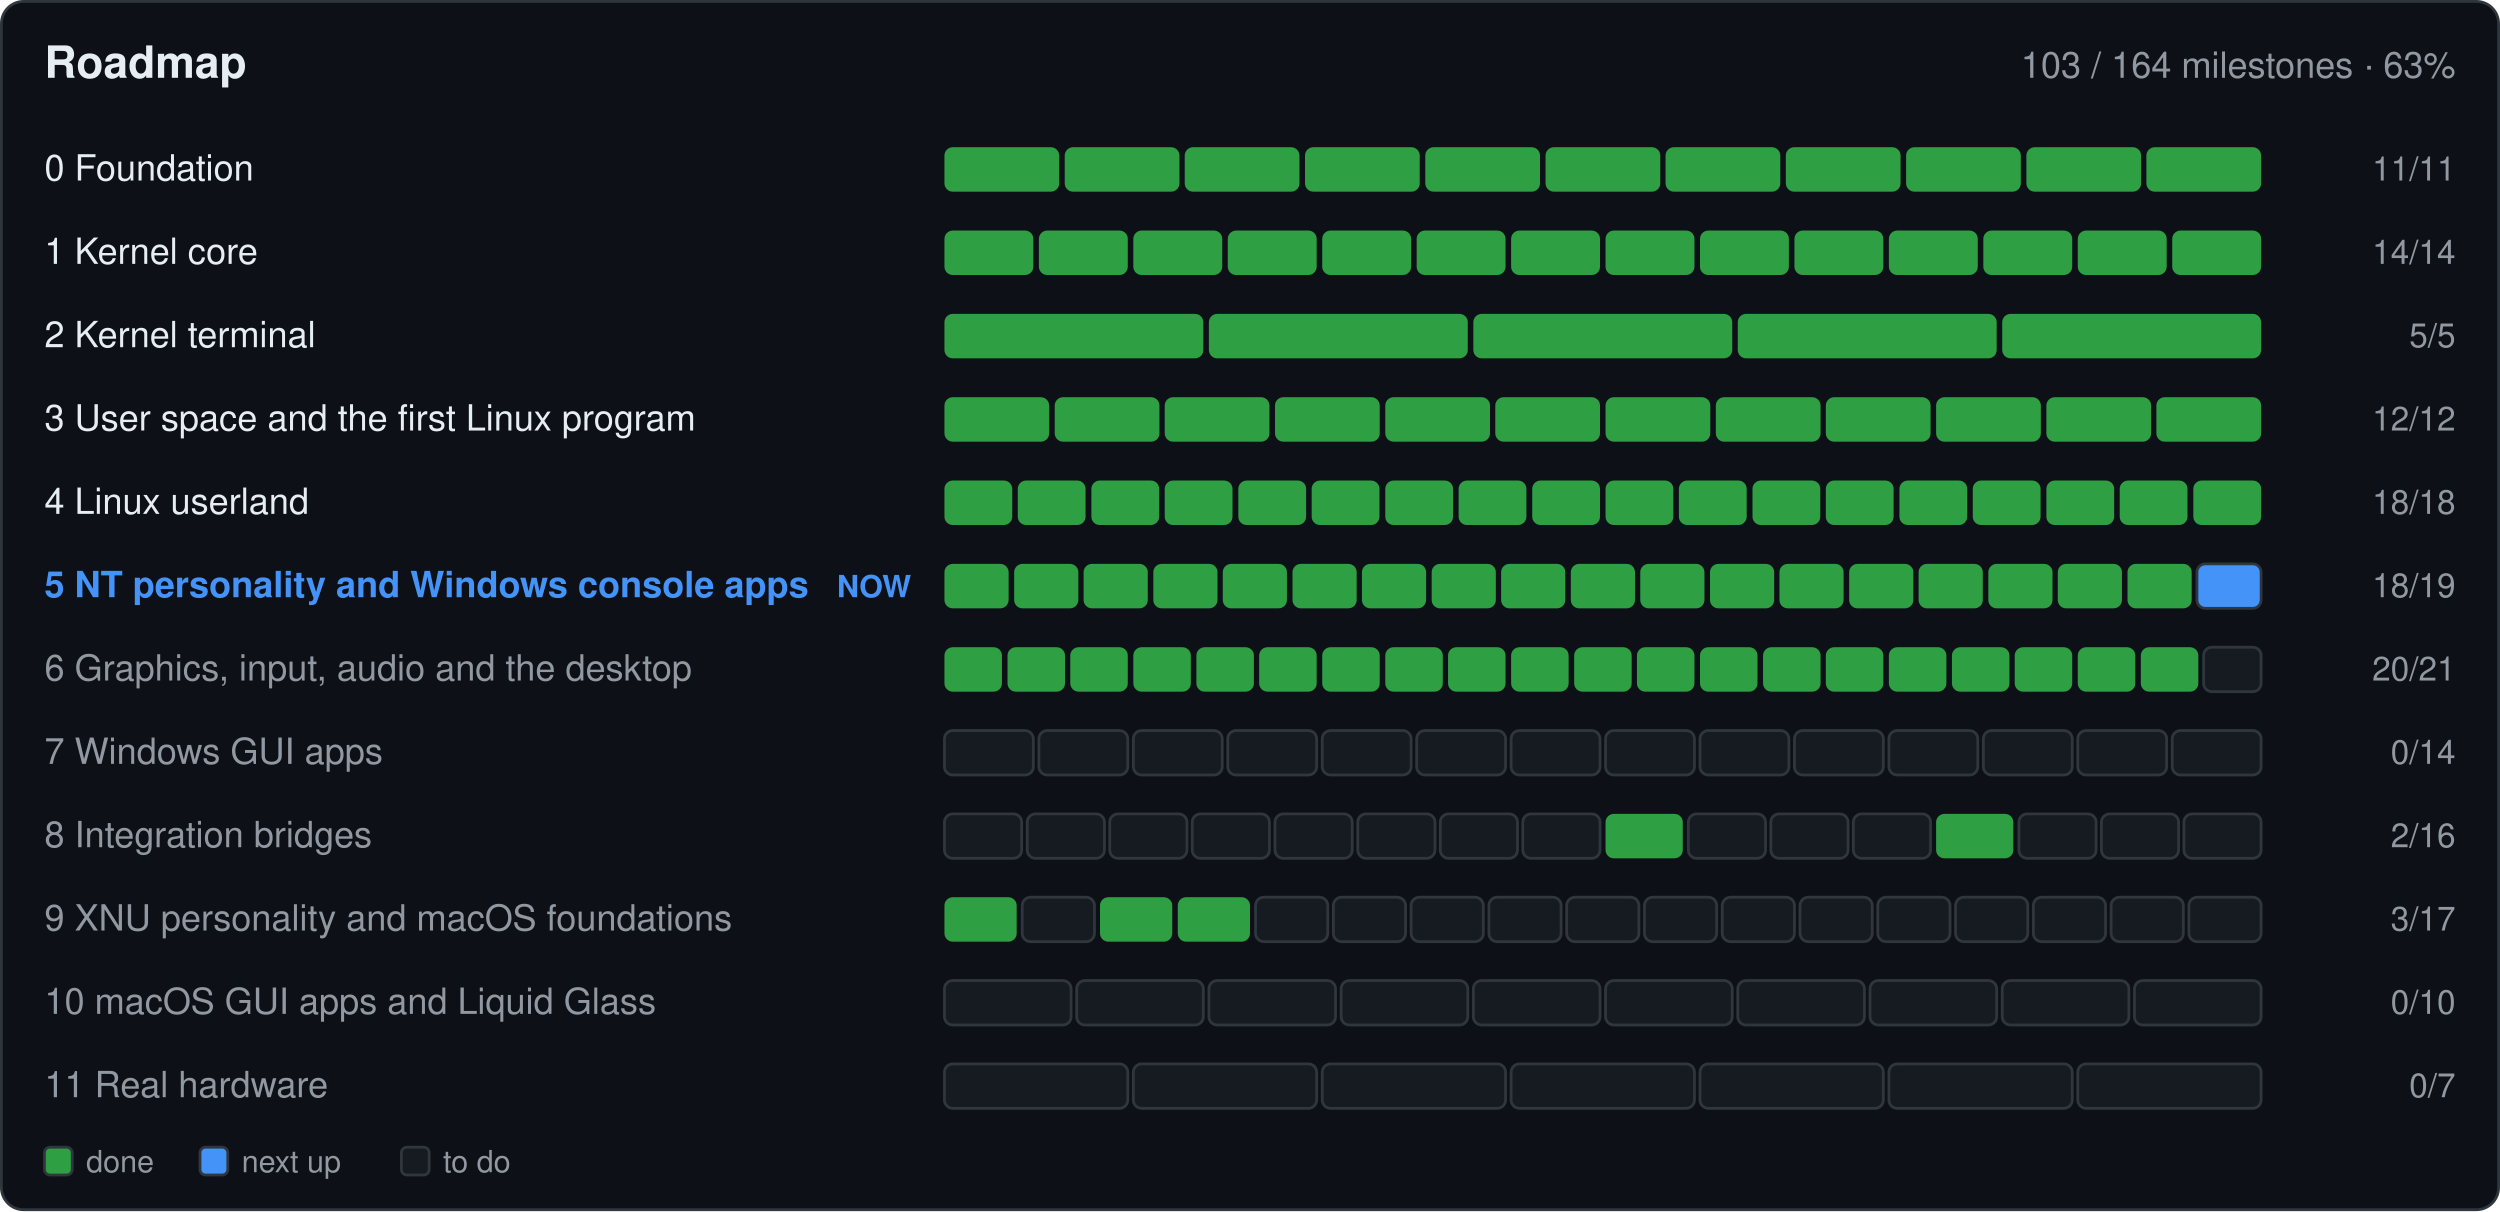
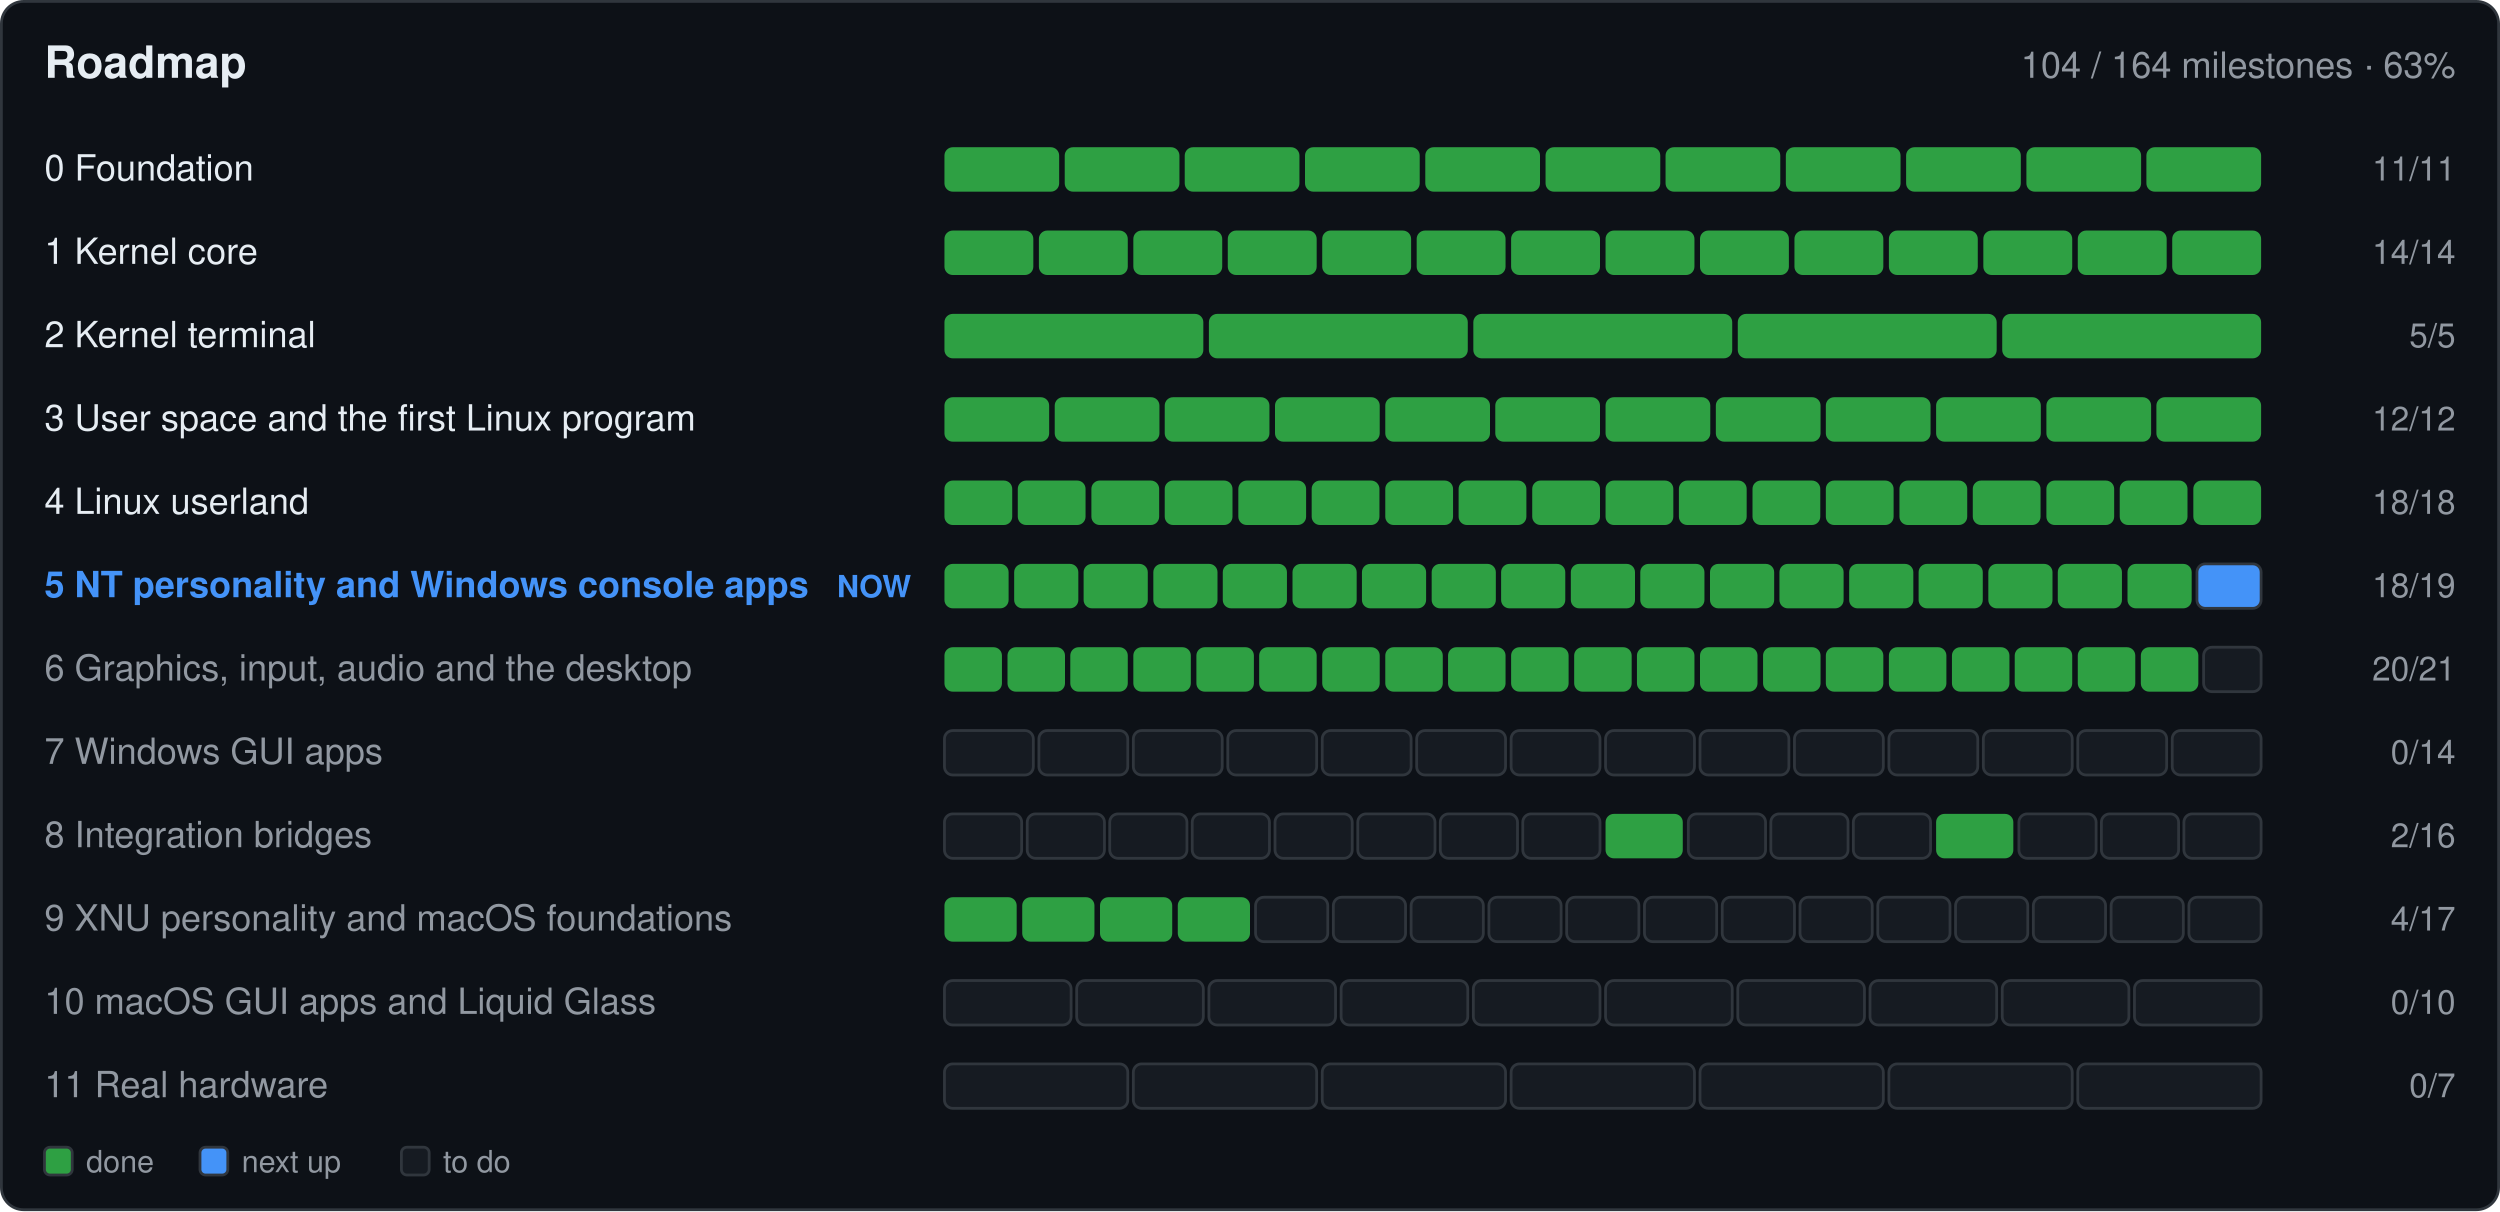
- <svg xmlns="http://www.w3.org/2000/svg" width="900" height="436" viewBox="0 0 900 436" role="img" aria-label="Roadmap: 103 of 164 milestones done">
+ <svg xmlns="http://www.w3.org/2000/svg" width="900" height="436" viewBox="0 0 900 436" role="img" aria-label="Roadmap: 104 of 164 milestones done">
  <rect x="0.5" y="0.5" width="899.0" height="435.0" fill="#0d1117" rx="8" stroke="#30363d" />
  <text x="16.0" y="28.0" font-family="-apple-system,BlinkMacSystemFont,'Segoe UI',Helvetica,Arial,sans-serif" font-size="16" font-weight="600" fill="#e6edf3" text-anchor="start">Roadmap</text>
-   <text x="884.0" y="28.0" font-family="-apple-system,BlinkMacSystemFont,'Segoe UI',Helvetica,Arial,sans-serif" font-size="13" font-weight="400" fill="#9198a1" text-anchor="end">103 / 164 milestones · 63%</text>
+   <text x="884.0" y="28.0" font-family="-apple-system,BlinkMacSystemFont,'Segoe UI',Helvetica,Arial,sans-serif" font-size="13" font-weight="400" fill="#9198a1" text-anchor="end">104 / 164 milestones · 63%</text>
  <text x="16.0" y="65.0" font-family="-apple-system,BlinkMacSystemFont,'Segoe UI',Helvetica,Arial,sans-serif" font-size="13" font-weight="400" fill="#e6edf3" text-anchor="start"> 0  Foundation</text>
  <g>
    <rect x="340.0" y="53.0" width="41.3" height="16.0" fill="#2ea043" rx="3" />
  </g>
  <g>
    <rect x="383.3" y="53.0" width="41.3" height="16.0" fill="#2ea043" rx="3" />
  </g>
  <g>
    <rect x="426.5" y="53.0" width="41.3" height="16.0" fill="#2ea043" rx="3" />
  </g>
  <g>
    <rect x="469.8" y="53.0" width="41.3" height="16.0" fill="#2ea043" rx="3" />
  </g>
  <g>
    <rect x="513.1" y="53.0" width="41.3" height="16.0" fill="#2ea043" rx="3" />
  </g>
  <g>
    <rect x="556.4" y="53.0" width="41.3" height="16.0" fill="#2ea043" rx="3" />
  </g>
  <g>
    <rect x="599.6" y="53.0" width="41.3" height="16.0" fill="#2ea043" rx="3" />
  </g>
  <g>
    <rect x="642.9" y="53.0" width="41.3" height="16.0" fill="#2ea043" rx="3" />
  </g>
  <g>
    <rect x="686.2" y="53.0" width="41.3" height="16.0" fill="#2ea043" rx="3" />
  </g>
  <g>
    <rect x="729.5" y="53.0" width="41.3" height="16.0" fill="#2ea043" rx="3" />
  </g>
  <g>
    <rect x="772.7" y="53.0" width="41.3" height="16.0" fill="#2ea043" rx="3" />
  </g>
  <text x="884.0" y="65.0" font-family="-apple-system,BlinkMacSystemFont,'Segoe UI',Helvetica,Arial,sans-serif" font-size="12" font-weight="400" fill="#9198a1" text-anchor="end">11/11</text>
  <text x="16.0" y="95.0" font-family="-apple-system,BlinkMacSystemFont,'Segoe UI',Helvetica,Arial,sans-serif" font-size="13" font-weight="400" fill="#e6edf3" text-anchor="start"> 1  Kernel core</text>
  <g>
    <rect x="340.0" y="83.0" width="32.0" height="16.0" fill="#2ea043" rx="3" />
  </g>
  <g>
    <rect x="374.0" y="83.0" width="32.0" height="16.0" fill="#2ea043" rx="3" />
  </g>
  <g>
    <rect x="408.0" y="83.0" width="32.0" height="16.0" fill="#2ea043" rx="3" />
  </g>
  <g>
    <rect x="442.0" y="83.0" width="32.0" height="16.0" fill="#2ea043" rx="3" />
  </g>
  <g>
    <rect x="476.0" y="83.0" width="32.0" height="16.0" fill="#2ea043" rx="3" />
  </g>
  <g>
    <rect x="510.0" y="83.0" width="32.0" height="16.0" fill="#2ea043" rx="3" />
  </g>
  <g>
    <rect x="544.0" y="83.0" width="32.0" height="16.0" fill="#2ea043" rx="3" />
  </g>
  <g>
    <rect x="578.0" y="83.0" width="32.0" height="16.0" fill="#2ea043" rx="3" />
  </g>
  <g>
    <rect x="612.0" y="83.0" width="32.0" height="16.0" fill="#2ea043" rx="3" />
  </g>
  <g>
    <rect x="646.0" y="83.0" width="32.0" height="16.0" fill="#2ea043" rx="3" />
  </g>
  <g>
    <rect x="680.0" y="83.0" width="32.0" height="16.0" fill="#2ea043" rx="3" />
  </g>
  <g>
    <rect x="714.0" y="83.0" width="32.0" height="16.0" fill="#2ea043" rx="3" />
  </g>
  <g>
    <rect x="748.0" y="83.0" width="32.0" height="16.0" fill="#2ea043" rx="3" />
  </g>
  <g>
    <rect x="782.0" y="83.0" width="32.0" height="16.0" fill="#2ea043" rx="3" />
  </g>
  <text x="884.0" y="95.0" font-family="-apple-system,BlinkMacSystemFont,'Segoe UI',Helvetica,Arial,sans-serif" font-size="12" font-weight="400" fill="#9198a1" text-anchor="end">14/14</text>
  <text x="16.0" y="125.0" font-family="-apple-system,BlinkMacSystemFont,'Segoe UI',Helvetica,Arial,sans-serif" font-size="13" font-weight="400" fill="#e6edf3" text-anchor="start"> 2  Kernel terminal</text>
  <g>
    <rect x="340.0" y="113.0" width="93.2" height="16.0" fill="#2ea043" rx="3" />
  </g>
  <g>
    <rect x="435.2" y="113.0" width="93.2" height="16.0" fill="#2ea043" rx="3" />
  </g>
  <g>
    <rect x="530.4" y="113.0" width="93.2" height="16.0" fill="#2ea043" rx="3" />
  </g>
  <g>
    <rect x="625.6" y="113.0" width="93.2" height="16.0" fill="#2ea043" rx="3" />
  </g>
  <g>
    <rect x="720.8" y="113.0" width="93.2" height="16.0" fill="#2ea043" rx="3" />
  </g>
  <text x="884.0" y="125.0" font-family="-apple-system,BlinkMacSystemFont,'Segoe UI',Helvetica,Arial,sans-serif" font-size="12" font-weight="400" fill="#9198a1" text-anchor="end">5/5</text>
  <text x="16.0" y="155.0" font-family="-apple-system,BlinkMacSystemFont,'Segoe UI',Helvetica,Arial,sans-serif" font-size="13" font-weight="400" fill="#e6edf3" text-anchor="start"> 3  User space and the first Linux program</text>
  <g>
    <rect x="340.0" y="143.0" width="37.7" height="16.0" fill="#2ea043" rx="3" />
  </g>
  <g>
    <rect x="379.7" y="143.0" width="37.7" height="16.0" fill="#2ea043" rx="3" />
  </g>
  <g>
    <rect x="419.3" y="143.0" width="37.7" height="16.0" fill="#2ea043" rx="3" />
  </g>
  <g>
    <rect x="459.0" y="143.0" width="37.7" height="16.0" fill="#2ea043" rx="3" />
  </g>
  <g>
    <rect x="498.7" y="143.0" width="37.7" height="16.0" fill="#2ea043" rx="3" />
  </g>
  <g>
    <rect x="538.3" y="143.0" width="37.7" height="16.0" fill="#2ea043" rx="3" />
  </g>
  <g>
    <rect x="578.0" y="143.0" width="37.7" height="16.0" fill="#2ea043" rx="3" />
  </g>
  <g>
    <rect x="617.7" y="143.0" width="37.7" height="16.0" fill="#2ea043" rx="3" />
  </g>
  <g>
    <rect x="657.3" y="143.0" width="37.7" height="16.0" fill="#2ea043" rx="3" />
  </g>
  <g>
    <rect x="697.0" y="143.0" width="37.7" height="16.0" fill="#2ea043" rx="3" />
  </g>
  <g>
    <rect x="736.7" y="143.0" width="37.7" height="16.0" fill="#2ea043" rx="3" />
  </g>
  <g>
    <rect x="776.3" y="143.0" width="37.7" height="16.0" fill="#2ea043" rx="3" />
  </g>
  <text x="884.0" y="155.0" font-family="-apple-system,BlinkMacSystemFont,'Segoe UI',Helvetica,Arial,sans-serif" font-size="12" font-weight="400" fill="#9198a1" text-anchor="end">12/12</text>
  <text x="16.0" y="185.0" font-family="-apple-system,BlinkMacSystemFont,'Segoe UI',Helvetica,Arial,sans-serif" font-size="13" font-weight="400" fill="#e6edf3" text-anchor="start"> 4  Linux userland</text>
  <g>
    <rect x="340.0" y="173.0" width="24.4" height="16.0" fill="#2ea043" rx="3" />
  </g>
  <g>
    <rect x="366.4" y="173.0" width="24.4" height="16.0" fill="#2ea043" rx="3" />
  </g>
  <g>
    <rect x="392.9" y="173.0" width="24.4" height="16.0" fill="#2ea043" rx="3" />
  </g>
  <g>
    <rect x="419.3" y="173.0" width="24.4" height="16.0" fill="#2ea043" rx="3" />
  </g>
  <g>
    <rect x="445.8" y="173.0" width="24.4" height="16.0" fill="#2ea043" rx="3" />
  </g>
  <g>
    <rect x="472.2" y="173.0" width="24.4" height="16.0" fill="#2ea043" rx="3" />
  </g>
  <g>
    <rect x="498.7" y="173.0" width="24.4" height="16.0" fill="#2ea043" rx="3" />
  </g>
  <g>
    <rect x="525.1" y="173.0" width="24.4" height="16.0" fill="#2ea043" rx="3" />
  </g>
  <g>
    <rect x="551.6" y="173.0" width="24.4" height="16.0" fill="#2ea043" rx="3" />
  </g>
  <g>
    <rect x="578.0" y="173.0" width="24.4" height="16.0" fill="#2ea043" rx="3" />
  </g>
  <g>
    <rect x="604.4" y="173.0" width="24.4" height="16.0" fill="#2ea043" rx="3" />
  </g>
  <g>
    <rect x="630.9" y="173.0" width="24.4" height="16.0" fill="#2ea043" rx="3" />
  </g>
  <g>
    <rect x="657.3" y="173.0" width="24.4" height="16.0" fill="#2ea043" rx="3" />
  </g>
  <g>
    <rect x="683.8" y="173.0" width="24.4" height="16.0" fill="#2ea043" rx="3" />
  </g>
  <g>
    <rect x="710.2" y="173.0" width="24.4" height="16.0" fill="#2ea043" rx="3" />
  </g>
  <g>
    <rect x="736.7" y="173.0" width="24.4" height="16.0" fill="#2ea043" rx="3" />
  </g>
  <g>
    <rect x="763.1" y="173.0" width="24.4" height="16.0" fill="#2ea043" rx="3" />
  </g>
  <g>
    <rect x="789.6" y="173.0" width="24.4" height="16.0" fill="#2ea043" rx="3" />
  </g>
  <text x="884.0" y="185.0" font-family="-apple-system,BlinkMacSystemFont,'Segoe UI',Helvetica,Arial,sans-serif" font-size="12" font-weight="400" fill="#9198a1" text-anchor="end">18/18</text>
  <text x="16.0" y="215.0" font-family="-apple-system,BlinkMacSystemFont,'Segoe UI',Helvetica,Arial,sans-serif" font-size="13" font-weight="600" fill="#4493f8" text-anchor="start"> 5  NT personality and Windows console apps</text>
  <text x="328.0" y="215.0" font-family="-apple-system,BlinkMacSystemFont,'Segoe UI',Helvetica,Arial,sans-serif" font-size="11" font-weight="600" fill="#4493f8" text-anchor="end">NOW</text>
  <g>
    <rect x="340.0" y="203.0" width="23.1" height="16.0" fill="#2ea043" rx="3" />
  </g>
  <g>
    <rect x="365.1" y="203.0" width="23.1" height="16.0" fill="#2ea043" rx="3" />
  </g>
  <g>
    <rect x="390.1" y="203.0" width="23.1" height="16.0" fill="#2ea043" rx="3" />
  </g>
  <g>
    <rect x="415.2" y="203.0" width="23.1" height="16.0" fill="#2ea043" rx="3" />
  </g>
  <g>
    <rect x="440.2" y="203.0" width="23.1" height="16.0" fill="#2ea043" rx="3" />
  </g>
  <g>
    <rect x="465.3" y="203.0" width="23.1" height="16.0" fill="#2ea043" rx="3" />
  </g>
  <g>
    <rect x="490.3" y="203.0" width="23.1" height="16.0" fill="#2ea043" rx="3" />
  </g>
  <g>
    <rect x="515.4" y="203.0" width="23.1" height="16.0" fill="#2ea043" rx="3" />
  </g>
  <g>
    <rect x="540.4" y="203.0" width="23.1" height="16.0" fill="#2ea043" rx="3" />
  </g>
  <g>
    <rect x="565.5" y="203.0" width="23.1" height="16.0" fill="#2ea043" rx="3" />
  </g>
  <g>
    <rect x="590.5" y="203.0" width="23.1" height="16.0" fill="#2ea043" rx="3" />
  </g>
  <g>
    <rect x="615.6" y="203.0" width="23.1" height="16.0" fill="#2ea043" rx="3" />
  </g>
  <g>
    <rect x="640.6" y="203.0" width="23.1" height="16.0" fill="#2ea043" rx="3" />
  </g>
  <g>
    <rect x="665.7" y="203.0" width="23.1" height="16.0" fill="#2ea043" rx="3" />
  </g>
  <g>
    <rect x="690.7" y="203.0" width="23.1" height="16.0" fill="#2ea043" rx="3" />
  </g>
  <g>
    <rect x="715.8" y="203.0" width="23.1" height="16.0" fill="#2ea043" rx="3" />
  </g>
  <g>
    <rect x="740.8" y="203.0" width="23.1" height="16.0" fill="#2ea043" rx="3" />
  </g>
  <g>
    <rect x="765.9" y="203.0" width="23.1" height="16.0" fill="#2ea043" rx="3" />
  </g>
  <g>
    <rect x="790.9" y="203.0" width="23.1" height="16.0" fill="#4493f8" rx="3" stroke="#30363d" />
  </g>
  <text x="884.0" y="215.0" font-family="-apple-system,BlinkMacSystemFont,'Segoe UI',Helvetica,Arial,sans-serif" font-size="12" font-weight="400" fill="#9198a1" text-anchor="end">18/19</text>
  <text x="16.0" y="245.0" font-family="-apple-system,BlinkMacSystemFont,'Segoe UI',Helvetica,Arial,sans-serif" font-size="13" font-weight="400" fill="#9198a1" text-anchor="start"> 6  Graphics, input, audio and the desktop</text>
  <g>
    <rect x="340.0" y="233.0" width="20.7" height="16.0" fill="#2ea043" rx="3" />
  </g>
  <g>
    <rect x="362.7" y="233.0" width="20.7" height="16.0" fill="#2ea043" rx="3" />
  </g>
  <g>
    <rect x="385.3" y="233.0" width="20.7" height="16.0" fill="#2ea043" rx="3" />
  </g>
  <g>
    <rect x="408.0" y="233.0" width="20.7" height="16.0" fill="#2ea043" rx="3" />
  </g>
  <g>
    <rect x="430.7" y="233.0" width="20.7" height="16.0" fill="#2ea043" rx="3" />
  </g>
  <g>
    <rect x="453.3" y="233.0" width="20.7" height="16.0" fill="#2ea043" rx="3" />
  </g>
  <g>
    <rect x="476.0" y="233.0" width="20.7" height="16.0" fill="#2ea043" rx="3" />
  </g>
  <g>
    <rect x="498.7" y="233.0" width="20.7" height="16.0" fill="#2ea043" rx="3" />
  </g>
  <g>
    <rect x="521.3" y="233.0" width="20.7" height="16.0" fill="#2ea043" rx="3" />
  </g>
  <g>
    <rect x="544.0" y="233.0" width="20.7" height="16.0" fill="#2ea043" rx="3" />
  </g>
  <g>
    <rect x="566.7" y="233.0" width="20.7" height="16.0" fill="#2ea043" rx="3" />
  </g>
  <g>
    <rect x="589.3" y="233.0" width="20.7" height="16.0" fill="#2ea043" rx="3" />
  </g>
  <g>
    <rect x="612.0" y="233.0" width="20.7" height="16.0" fill="#2ea043" rx="3" />
  </g>
  <g>
    <rect x="634.7" y="233.0" width="20.7" height="16.0" fill="#2ea043" rx="3" />
  </g>
  <g>
    <rect x="657.3" y="233.0" width="20.7" height="16.0" fill="#2ea043" rx="3" />
  </g>
  <g>
    <rect x="680.0" y="233.0" width="20.7" height="16.0" fill="#2ea043" rx="3" />
  </g>
  <g>
    <rect x="702.7" y="233.0" width="20.7" height="16.0" fill="#2ea043" rx="3" />
  </g>
  <g>
    <rect x="725.3" y="233.0" width="20.7" height="16.0" fill="#2ea043" rx="3" />
  </g>
  <g>
    <rect x="748.0" y="233.0" width="20.7" height="16.0" fill="#2ea043" rx="3" />
  </g>
  <g>
    <rect x="770.7" y="233.0" width="20.7" height="16.0" fill="#2ea043" rx="3" />
  </g>
  <g>
    <rect x="793.3" y="233.0" width="20.7" height="16.0" fill="#161b22" rx="3" stroke="#30363d" />
  </g>
  <text x="884.0" y="245.0" font-family="-apple-system,BlinkMacSystemFont,'Segoe UI',Helvetica,Arial,sans-serif" font-size="12" font-weight="400" fill="#9198a1" text-anchor="end">20/21</text>
  <text x="16.0" y="275.0" font-family="-apple-system,BlinkMacSystemFont,'Segoe UI',Helvetica,Arial,sans-serif" font-size="13" font-weight="400" fill="#9198a1" text-anchor="start"> 7  Windows GUI apps</text>
  <g>
    <rect x="340.0" y="263.0" width="32.0" height="16.0" fill="#161b22" rx="3" stroke="#30363d" />
  </g>
  <g>
    <rect x="374.0" y="263.0" width="32.0" height="16.0" fill="#161b22" rx="3" stroke="#30363d" />
  </g>
  <g>
    <rect x="408.0" y="263.0" width="32.0" height="16.0" fill="#161b22" rx="3" stroke="#30363d" />
  </g>
  <g>
    <rect x="442.0" y="263.0" width="32.0" height="16.0" fill="#161b22" rx="3" stroke="#30363d" />
  </g>
  <g>
    <rect x="476.0" y="263.0" width="32.0" height="16.0" fill="#161b22" rx="3" stroke="#30363d" />
  </g>
  <g>
    <rect x="510.0" y="263.0" width="32.0" height="16.0" fill="#161b22" rx="3" stroke="#30363d" />
  </g>
  <g>
    <rect x="544.0" y="263.0" width="32.0" height="16.0" fill="#161b22" rx="3" stroke="#30363d" />
  </g>
  <g>
    <rect x="578.0" y="263.0" width="32.0" height="16.0" fill="#161b22" rx="3" stroke="#30363d" />
  </g>
  <g>
    <rect x="612.0" y="263.0" width="32.0" height="16.0" fill="#161b22" rx="3" stroke="#30363d" />
  </g>
  <g>
    <rect x="646.0" y="263.0" width="32.0" height="16.0" fill="#161b22" rx="3" stroke="#30363d" />
  </g>
  <g>
    <rect x="680.0" y="263.0" width="32.0" height="16.0" fill="#161b22" rx="3" stroke="#30363d" />
  </g>
  <g>
    <rect x="714.0" y="263.0" width="32.0" height="16.0" fill="#161b22" rx="3" stroke="#30363d" />
  </g>
  <g>
    <rect x="748.0" y="263.0" width="32.0" height="16.0" fill="#161b22" rx="3" stroke="#30363d" />
  </g>
  <g>
    <rect x="782.0" y="263.0" width="32.0" height="16.0" fill="#161b22" rx="3" stroke="#30363d" />
  </g>
  <text x="884.0" y="275.0" font-family="-apple-system,BlinkMacSystemFont,'Segoe UI',Helvetica,Arial,sans-serif" font-size="12" font-weight="400" fill="#9198a1" text-anchor="end">0/14</text>
  <text x="16.0" y="305.0" font-family="-apple-system,BlinkMacSystemFont,'Segoe UI',Helvetica,Arial,sans-serif" font-size="13" font-weight="400" fill="#9198a1" text-anchor="start"> 8  Integration bridges</text>
  <g>
    <rect x="340.0" y="293.0" width="27.8" height="16.0" fill="#161b22" rx="3" stroke="#30363d" />
  </g>
  <g>
    <rect x="369.8" y="293.0" width="27.8" height="16.0" fill="#161b22" rx="3" stroke="#30363d" />
  </g>
  <g>
    <rect x="399.5" y="293.0" width="27.8" height="16.0" fill="#161b22" rx="3" stroke="#30363d" />
  </g>
  <g>
    <rect x="429.2" y="293.0" width="27.8" height="16.0" fill="#161b22" rx="3" stroke="#30363d" />
  </g>
  <g>
    <rect x="459.0" y="293.0" width="27.8" height="16.0" fill="#161b22" rx="3" stroke="#30363d" />
  </g>
  <g>
    <rect x="488.8" y="293.0" width="27.8" height="16.0" fill="#161b22" rx="3" stroke="#30363d" />
  </g>
  <g>
    <rect x="518.5" y="293.0" width="27.8" height="16.0" fill="#161b22" rx="3" stroke="#30363d" />
  </g>
  <g>
    <rect x="548.2" y="293.0" width="27.8" height="16.0" fill="#161b22" rx="3" stroke="#30363d" />
  </g>
  <g>
    <rect x="578.0" y="293.0" width="27.8" height="16.0" fill="#2ea043" rx="3" />
  </g>
  <g>
    <rect x="607.8" y="293.0" width="27.8" height="16.0" fill="#161b22" rx="3" stroke="#30363d" />
  </g>
  <g>
    <rect x="637.5" y="293.0" width="27.8" height="16.0" fill="#161b22" rx="3" stroke="#30363d" />
  </g>
  <g>
    <rect x="667.2" y="293.0" width="27.8" height="16.0" fill="#161b22" rx="3" stroke="#30363d" />
  </g>
  <g>
    <rect x="697.0" y="293.0" width="27.8" height="16.0" fill="#2ea043" rx="3" />
  </g>
  <g>
    <rect x="726.8" y="293.0" width="27.8" height="16.0" fill="#161b22" rx="3" stroke="#30363d" />
  </g>
  <g>
    <rect x="756.5" y="293.0" width="27.8" height="16.0" fill="#161b22" rx="3" stroke="#30363d" />
  </g>
  <g>
    <rect x="786.2" y="293.0" width="27.8" height="16.0" fill="#161b22" rx="3" stroke="#30363d" />
  </g>
  <text x="884.0" y="305.0" font-family="-apple-system,BlinkMacSystemFont,'Segoe UI',Helvetica,Arial,sans-serif" font-size="12" font-weight="400" fill="#9198a1" text-anchor="end">2/16</text>
  <text x="16.0" y="335.0" font-family="-apple-system,BlinkMacSystemFont,'Segoe UI',Helvetica,Arial,sans-serif" font-size="13" font-weight="400" fill="#9198a1" text-anchor="start"> 9  XNU personality and macOS foundations</text>
  <g>
    <rect x="340.0" y="323.0" width="26.0" height="16.0" fill="#2ea043" rx="3" />
  </g>
  <g>
-     <rect x="368.0" y="323.0" width="26.0" height="16.0" fill="#161b22" rx="3" stroke="#30363d" />
+     <rect x="368.0" y="323.0" width="26.0" height="16.0" fill="#2ea043" rx="3" />
  </g>
  <g>
    <rect x="396.0" y="323.0" width="26.0" height="16.0" fill="#2ea043" rx="3" />
  </g>
  <g>
    <rect x="424.0" y="323.0" width="26.0" height="16.0" fill="#2ea043" rx="3" />
  </g>
  <g>
    <rect x="452.0" y="323.0" width="26.0" height="16.0" fill="#161b22" rx="3" stroke="#30363d" />
  </g>
  <g>
    <rect x="480.0" y="323.0" width="26.0" height="16.0" fill="#161b22" rx="3" stroke="#30363d" />
  </g>
  <g>
    <rect x="508.0" y="323.0" width="26.0" height="16.0" fill="#161b22" rx="3" stroke="#30363d" />
  </g>
  <g>
    <rect x="536.0" y="323.0" width="26.0" height="16.0" fill="#161b22" rx="3" stroke="#30363d" />
  </g>
  <g>
    <rect x="564.0" y="323.0" width="26.0" height="16.0" fill="#161b22" rx="3" stroke="#30363d" />
  </g>
  <g>
    <rect x="592.0" y="323.0" width="26.0" height="16.0" fill="#161b22" rx="3" stroke="#30363d" />
  </g>
  <g>
    <rect x="620.0" y="323.0" width="26.0" height="16.0" fill="#161b22" rx="3" stroke="#30363d" />
  </g>
  <g>
    <rect x="648.0" y="323.0" width="26.0" height="16.0" fill="#161b22" rx="3" stroke="#30363d" />
  </g>
  <g>
    <rect x="676.0" y="323.0" width="26.0" height="16.0" fill="#161b22" rx="3" stroke="#30363d" />
  </g>
  <g>
    <rect x="704.0" y="323.0" width="26.0" height="16.0" fill="#161b22" rx="3" stroke="#30363d" />
  </g>
  <g>
    <rect x="732.0" y="323.0" width="26.0" height="16.0" fill="#161b22" rx="3" stroke="#30363d" />
  </g>
  <g>
    <rect x="760.0" y="323.0" width="26.0" height="16.0" fill="#161b22" rx="3" stroke="#30363d" />
  </g>
  <g>
    <rect x="788.0" y="323.0" width="26.0" height="16.0" fill="#161b22" rx="3" stroke="#30363d" />
  </g>
-   <text x="884.0" y="335.0" font-family="-apple-system,BlinkMacSystemFont,'Segoe UI',Helvetica,Arial,sans-serif" font-size="12" font-weight="400" fill="#9198a1" text-anchor="end">3/17</text>
+   <text x="884.0" y="335.0" font-family="-apple-system,BlinkMacSystemFont,'Segoe UI',Helvetica,Arial,sans-serif" font-size="12" font-weight="400" fill="#9198a1" text-anchor="end">4/17</text>
  <text x="16.0" y="365.0" font-family="-apple-system,BlinkMacSystemFont,'Segoe UI',Helvetica,Arial,sans-serif" font-size="13" font-weight="400" fill="#9198a1" text-anchor="start">10  macOS GUI apps and Liquid Glass</text>
  <g>
    <rect x="340.0" y="353.0" width="45.6" height="16.0" fill="#161b22" rx="3" stroke="#30363d" />
  </g>
  <g>
    <rect x="387.6" y="353.0" width="45.6" height="16.0" fill="#161b22" rx="3" stroke="#30363d" />
  </g>
  <g>
    <rect x="435.2" y="353.0" width="45.6" height="16.0" fill="#161b22" rx="3" stroke="#30363d" />
  </g>
  <g>
    <rect x="482.8" y="353.0" width="45.6" height="16.0" fill="#161b22" rx="3" stroke="#30363d" />
  </g>
  <g>
    <rect x="530.4" y="353.0" width="45.6" height="16.0" fill="#161b22" rx="3" stroke="#30363d" />
  </g>
  <g>
    <rect x="578.0" y="353.0" width="45.6" height="16.0" fill="#161b22" rx="3" stroke="#30363d" />
  </g>
  <g>
    <rect x="625.6" y="353.0" width="45.6" height="16.0" fill="#161b22" rx="3" stroke="#30363d" />
  </g>
  <g>
    <rect x="673.2" y="353.0" width="45.6" height="16.0" fill="#161b22" rx="3" stroke="#30363d" />
  </g>
  <g>
    <rect x="720.8" y="353.0" width="45.6" height="16.0" fill="#161b22" rx="3" stroke="#30363d" />
  </g>
  <g>
    <rect x="768.4" y="353.0" width="45.6" height="16.0" fill="#161b22" rx="3" stroke="#30363d" />
  </g>
  <text x="884.0" y="365.0" font-family="-apple-system,BlinkMacSystemFont,'Segoe UI',Helvetica,Arial,sans-serif" font-size="12" font-weight="400" fill="#9198a1" text-anchor="end">0/10</text>
  <text x="16.0" y="395.0" font-family="-apple-system,BlinkMacSystemFont,'Segoe UI',Helvetica,Arial,sans-serif" font-size="13" font-weight="400" fill="#9198a1" text-anchor="start">11  Real hardware</text>
  <g>
    <rect x="340.0" y="383.0" width="66.0" height="16.0" fill="#161b22" rx="3" stroke="#30363d" />
  </g>
  <g>
    <rect x="408.0" y="383.0" width="66.0" height="16.0" fill="#161b22" rx="3" stroke="#30363d" />
  </g>
  <g>
    <rect x="476.0" y="383.0" width="66.0" height="16.0" fill="#161b22" rx="3" stroke="#30363d" />
  </g>
  <g>
    <rect x="544.0" y="383.0" width="66.0" height="16.0" fill="#161b22" rx="3" stroke="#30363d" />
  </g>
  <g>
    <rect x="612.0" y="383.0" width="66.0" height="16.0" fill="#161b22" rx="3" stroke="#30363d" />
  </g>
  <g>
    <rect x="680.0" y="383.0" width="66.0" height="16.0" fill="#161b22" rx="3" stroke="#30363d" />
  </g>
  <g>
    <rect x="748.0" y="383.0" width="66.0" height="16.0" fill="#161b22" rx="3" stroke="#30363d" />
  </g>
  <text x="884.0" y="395.0" font-family="-apple-system,BlinkMacSystemFont,'Segoe UI',Helvetica,Arial,sans-serif" font-size="12" font-weight="400" fill="#9198a1" text-anchor="end">0/7</text>
  <rect x="16.0" y="413.0" width="10.0" height="10.0" fill="#2ea043" rx="2" stroke="#30363d" />
  <text x="31.0" y="422.0" font-family="-apple-system,BlinkMacSystemFont,'Segoe UI',Helvetica,Arial,sans-serif" font-size="11" font-weight="400" fill="#9198a1" text-anchor="start">done</text>
  <rect x="72.0" y="413.0" width="10.0" height="10.0" fill="#4493f8" rx="2" stroke="#30363d" />
  <text x="87.0" y="422.0" font-family="-apple-system,BlinkMacSystemFont,'Segoe UI',Helvetica,Arial,sans-serif" font-size="11" font-weight="400" fill="#9198a1" text-anchor="start">next up</text>
  <rect x="144.5" y="413.0" width="10.0" height="10.0" fill="#161b22" rx="2" stroke="#30363d" />
  <text x="159.5" y="422.0" font-family="-apple-system,BlinkMacSystemFont,'Segoe UI',Helvetica,Arial,sans-serif" font-size="11" font-weight="400" fill="#9198a1" text-anchor="start">to do</text>
</svg>
